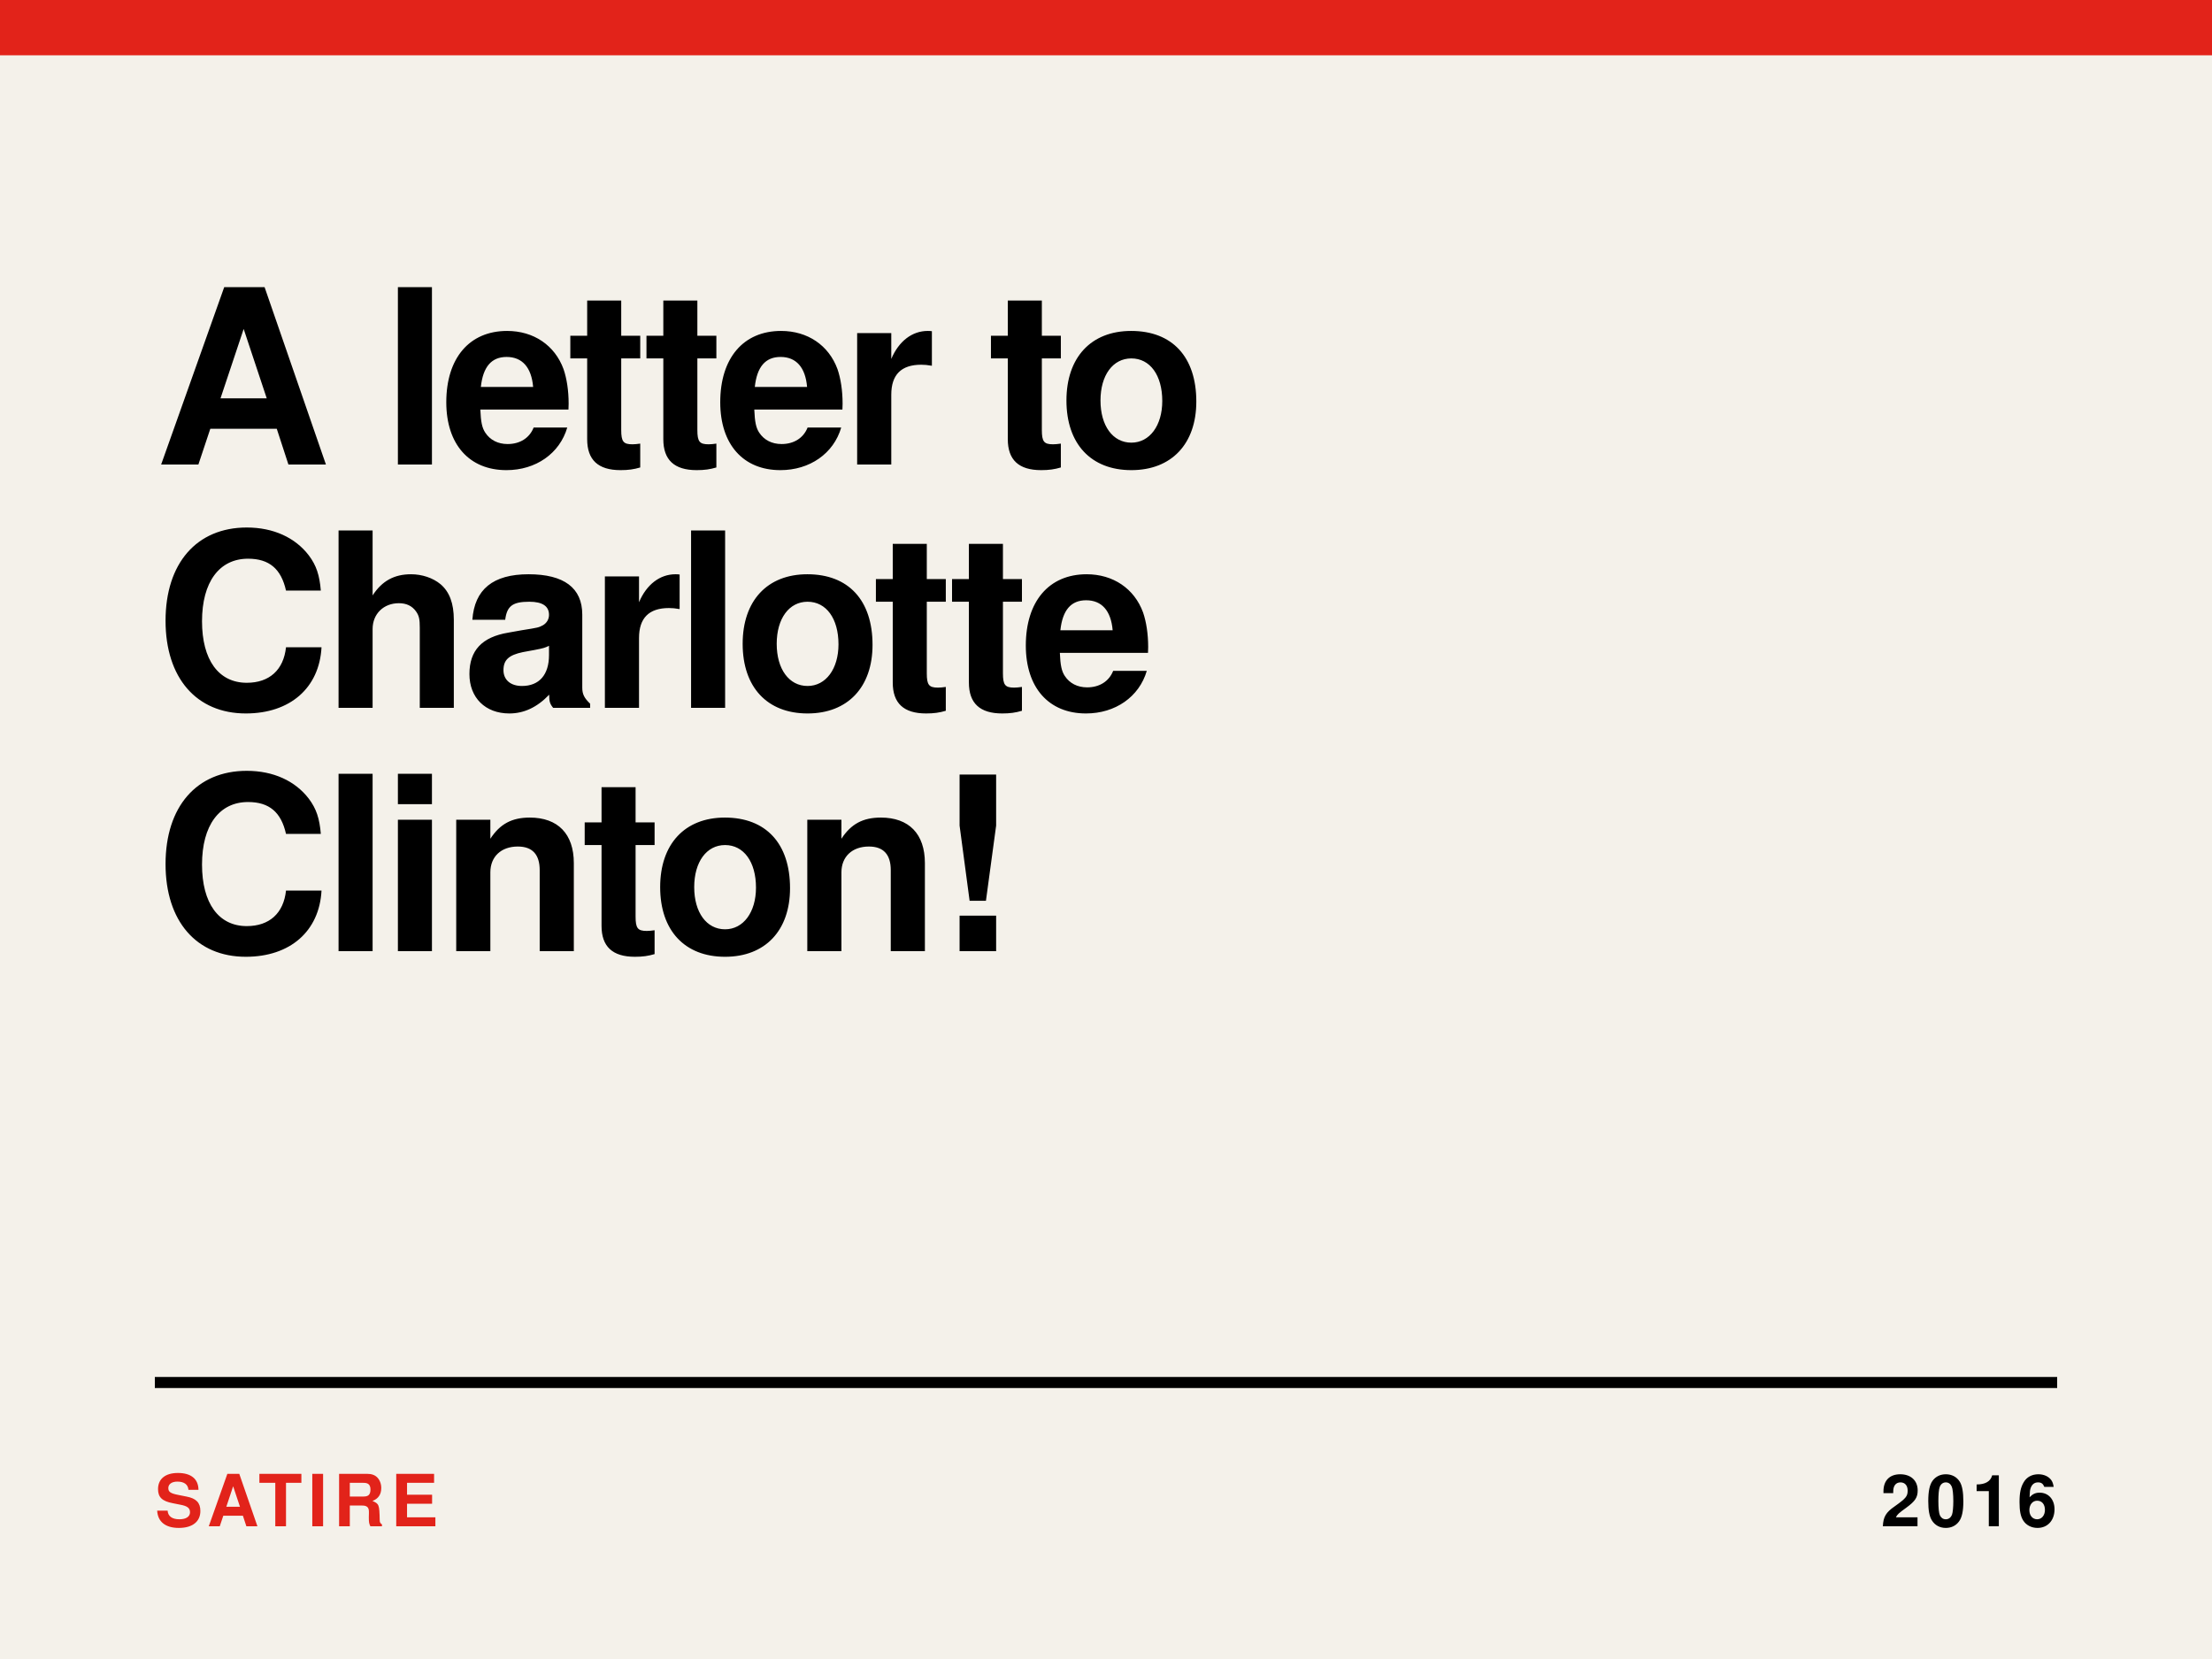
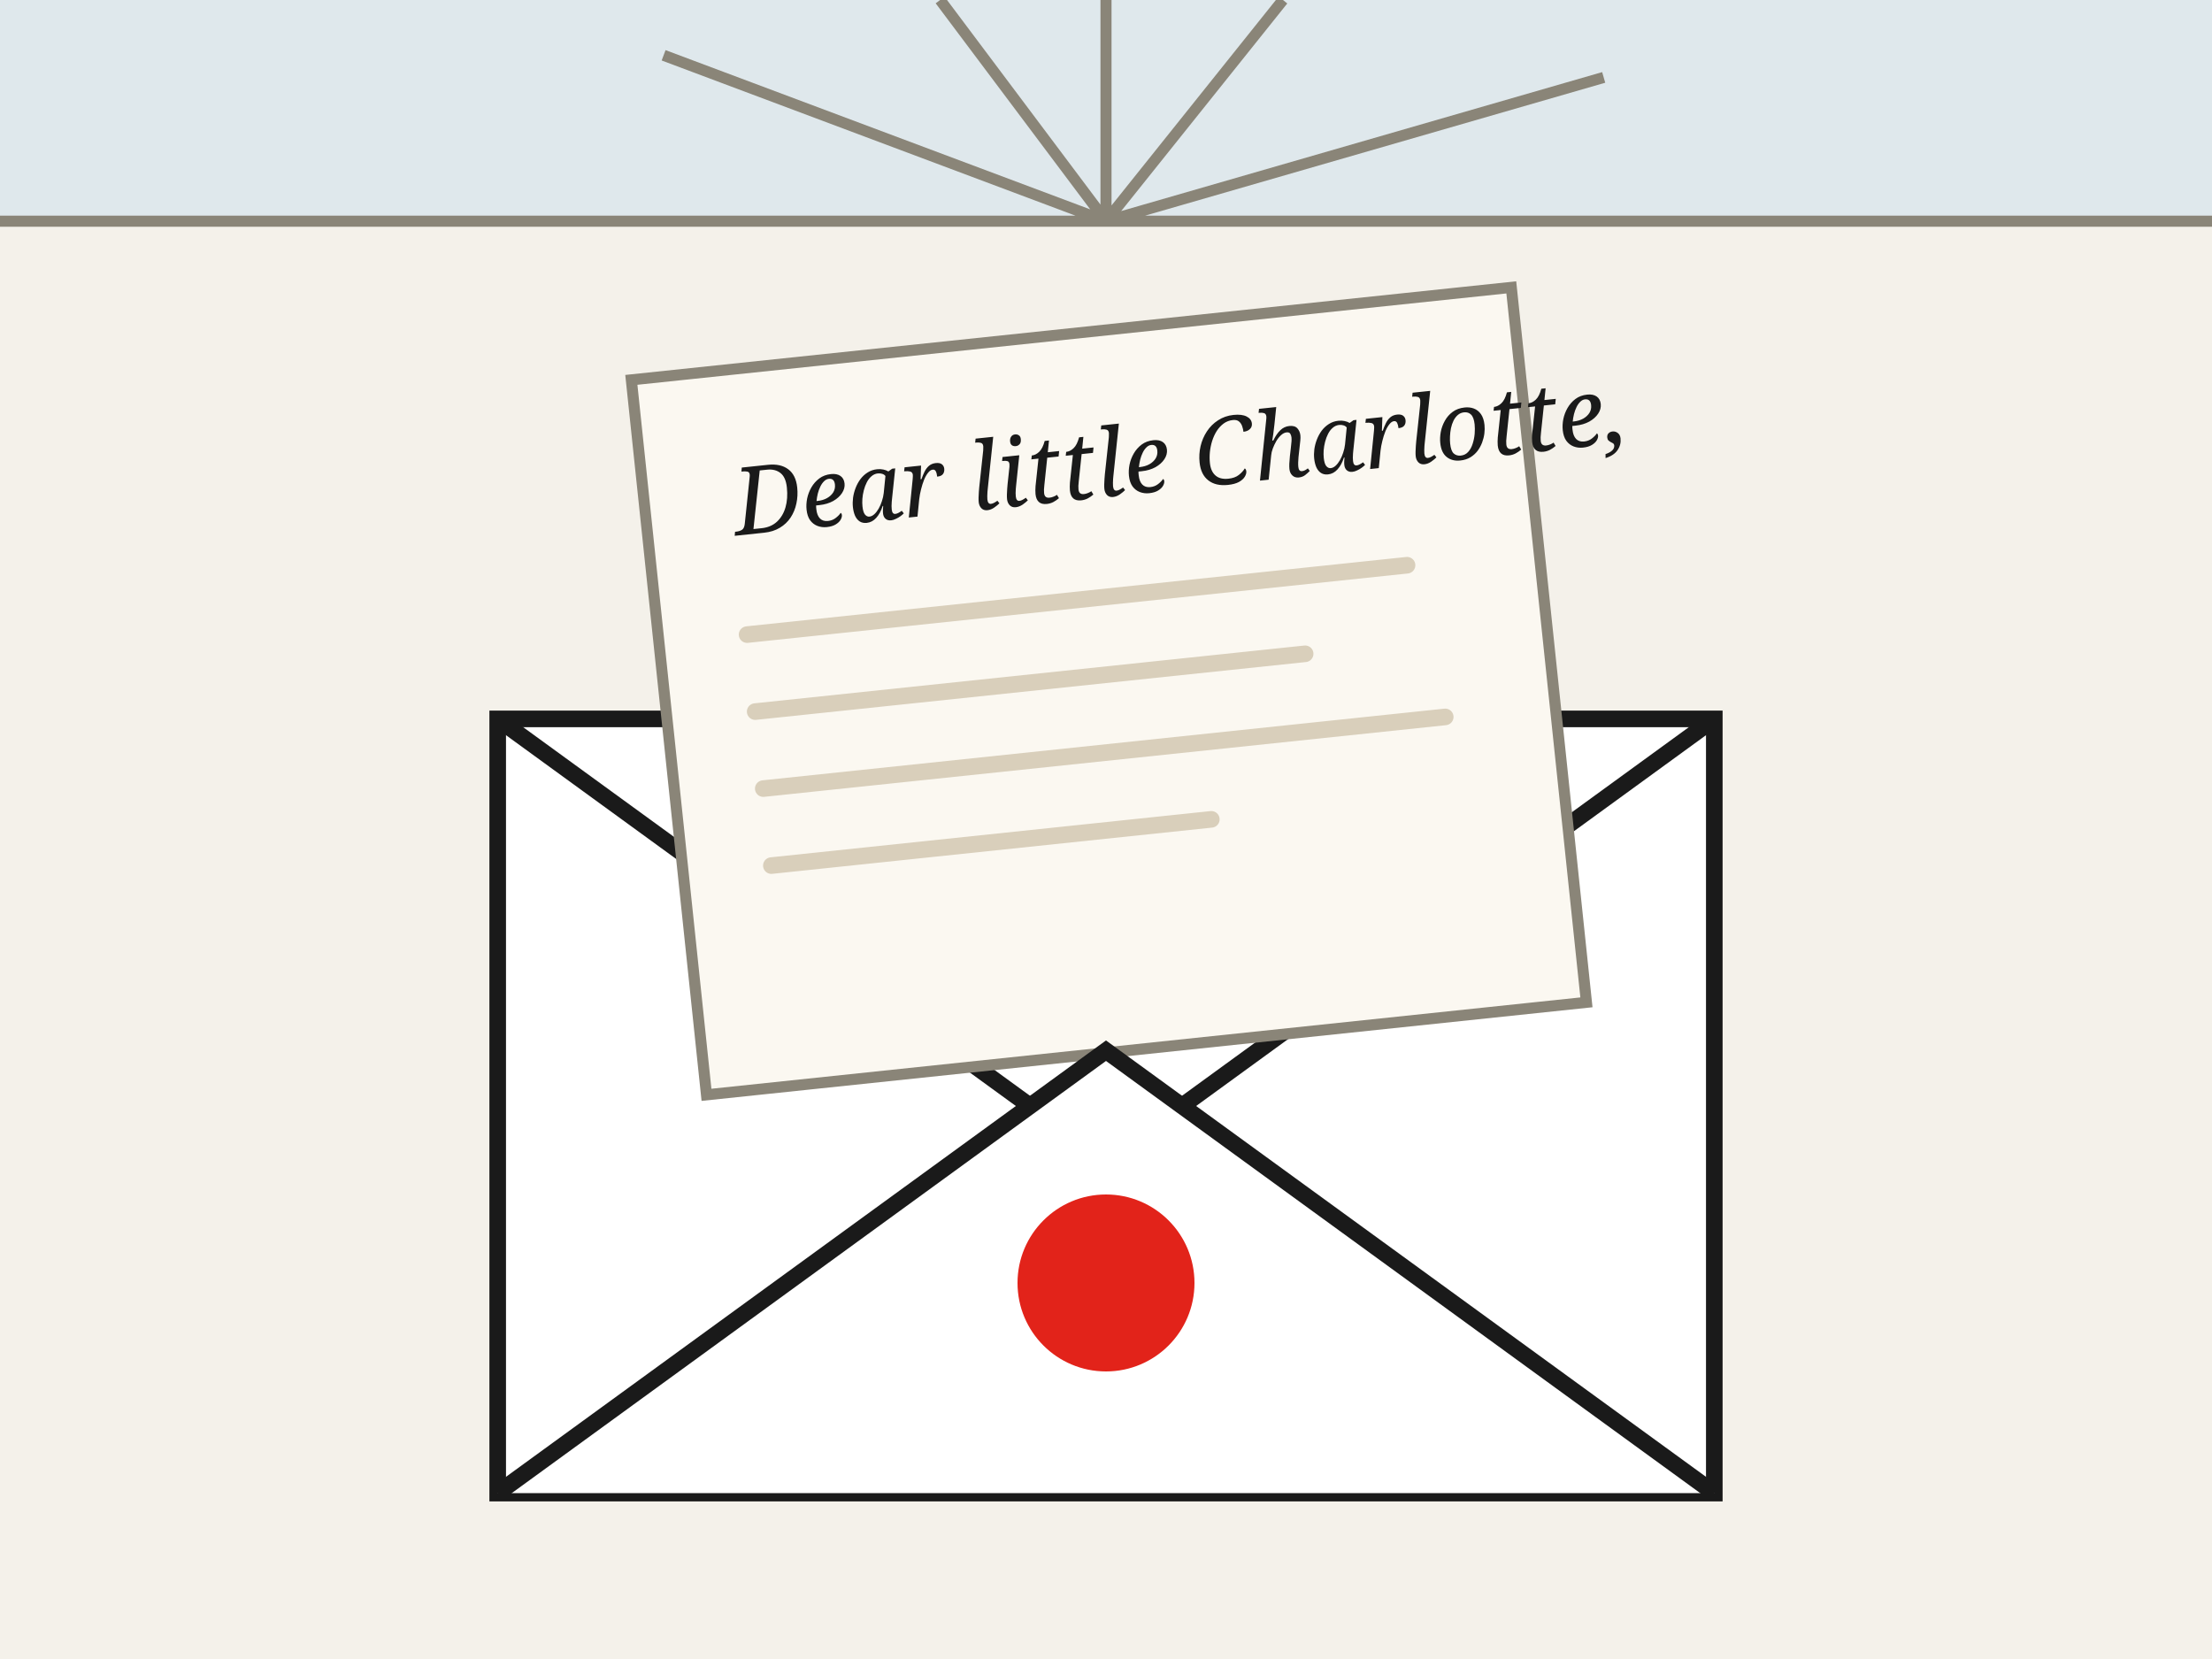
<svg xmlns="http://www.w3.org/2000/svg" viewBox="0 0 400 300" width="400" height="300">
  <rect width="400" height="300" fill="#f4f1ea" />
-   <rect width="400" height="10" fill="#e2231a" />
-   <text x="28" y="84" font-family="'Helvetica Neue', Helvetica, Arial, sans-serif" font-size="44" font-weight="700" letter-spacing="-1.5" fill="#000">
-     <tspan x="28" dy="0">A letter to</tspan>
-     <tspan x="28" dy="44">Charlotte</tspan>
-     <tspan x="28" dy="44">Clinton!</tspan>
-   </text>
-   <line x1="28" y1="250" x2="372" y2="250" stroke="#000" stroke-width="2" />
-   <text x="28" y="276" font-family="'Helvetica Neue', Helvetica, Arial, sans-serif" font-size="13" font-weight="700" letter-spacing="1" fill="#e2231a">SATIRE</text>
-   <text x="372" y="276" text-anchor="end" font-family="'Helvetica Neue', Helvetica, Arial, sans-serif" font-size="13" font-weight="700" letter-spacing="1" fill="#000">2016</text>
+   <path d="M0 0 H400 V40 H0 Z" fill="#dfe8ec" />
+   <path d="M200 40 L170 0 M200 40 L232 0 M200 40 L120 10 M200 40 L290 14 M200 40 L200 0 M0 40 H400" stroke="#8a8578" stroke-width="2" />
+   <path d="M90 130 L310 130 L310 270 L90 270 Z" fill="#fff" stroke="#1a1a1a" stroke-width="3" />
+   <path d="M90 130 L200 210 L310 130" fill="none" stroke="#1a1a1a" stroke-width="3" />
+   <g transform="rotate(-6 200 120)">
+     <rect x="120" y="60" width="160" height="130" fill="#fbf8f1" stroke="#8a8578" stroke-width="2" />
+     <text x="136" y="90" font-family="Georgia, serif" font-style="italic" font-size="17" fill="#1a1a1a">Dear little Charlotte,</text>
+     <path d="M136 108 h120" stroke="#d9cfbb" stroke-width="3" stroke-linecap="round" />
+     <path d="M136 122 h100" stroke="#d9cfbb" stroke-width="3" stroke-linecap="round" />
+     <path d="M136 136 h124" stroke="#d9cfbb" stroke-width="3" stroke-linecap="round" />
+     <path d="M136 150 h80" stroke="#d9cfbb" stroke-width="3" stroke-linecap="round" />
+   </g>
+   <path d="M90 270 L200 190 L310 270" fill="#fff" stroke="#1a1a1a" stroke-width="3" />
+   <circle cx="200" cy="232" r="16" fill="#e2231a" />
</svg>
